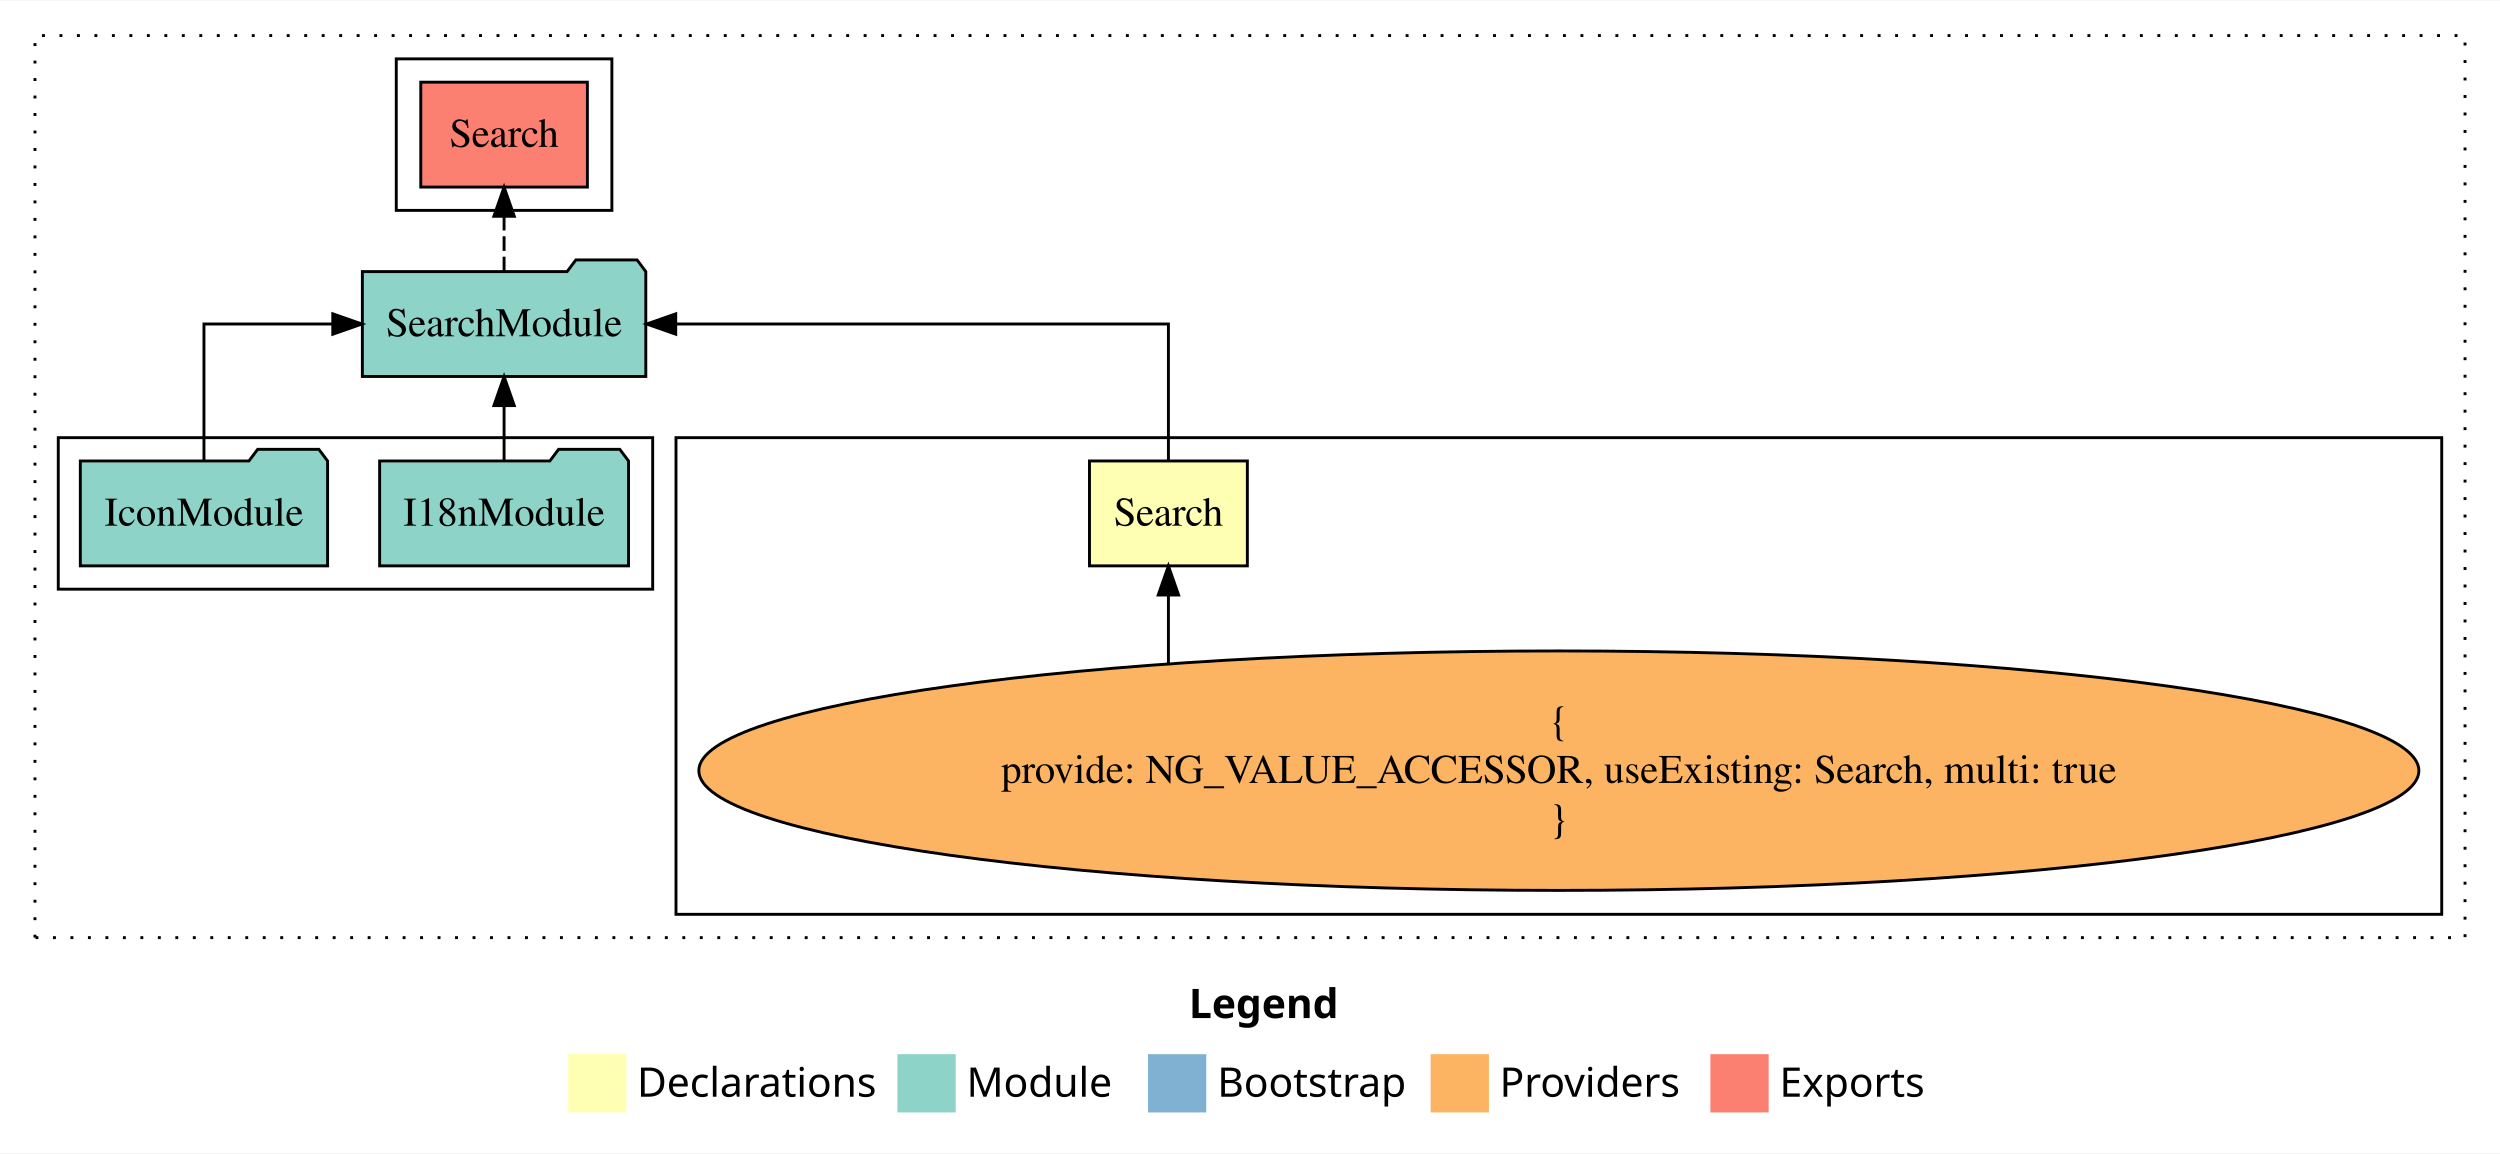
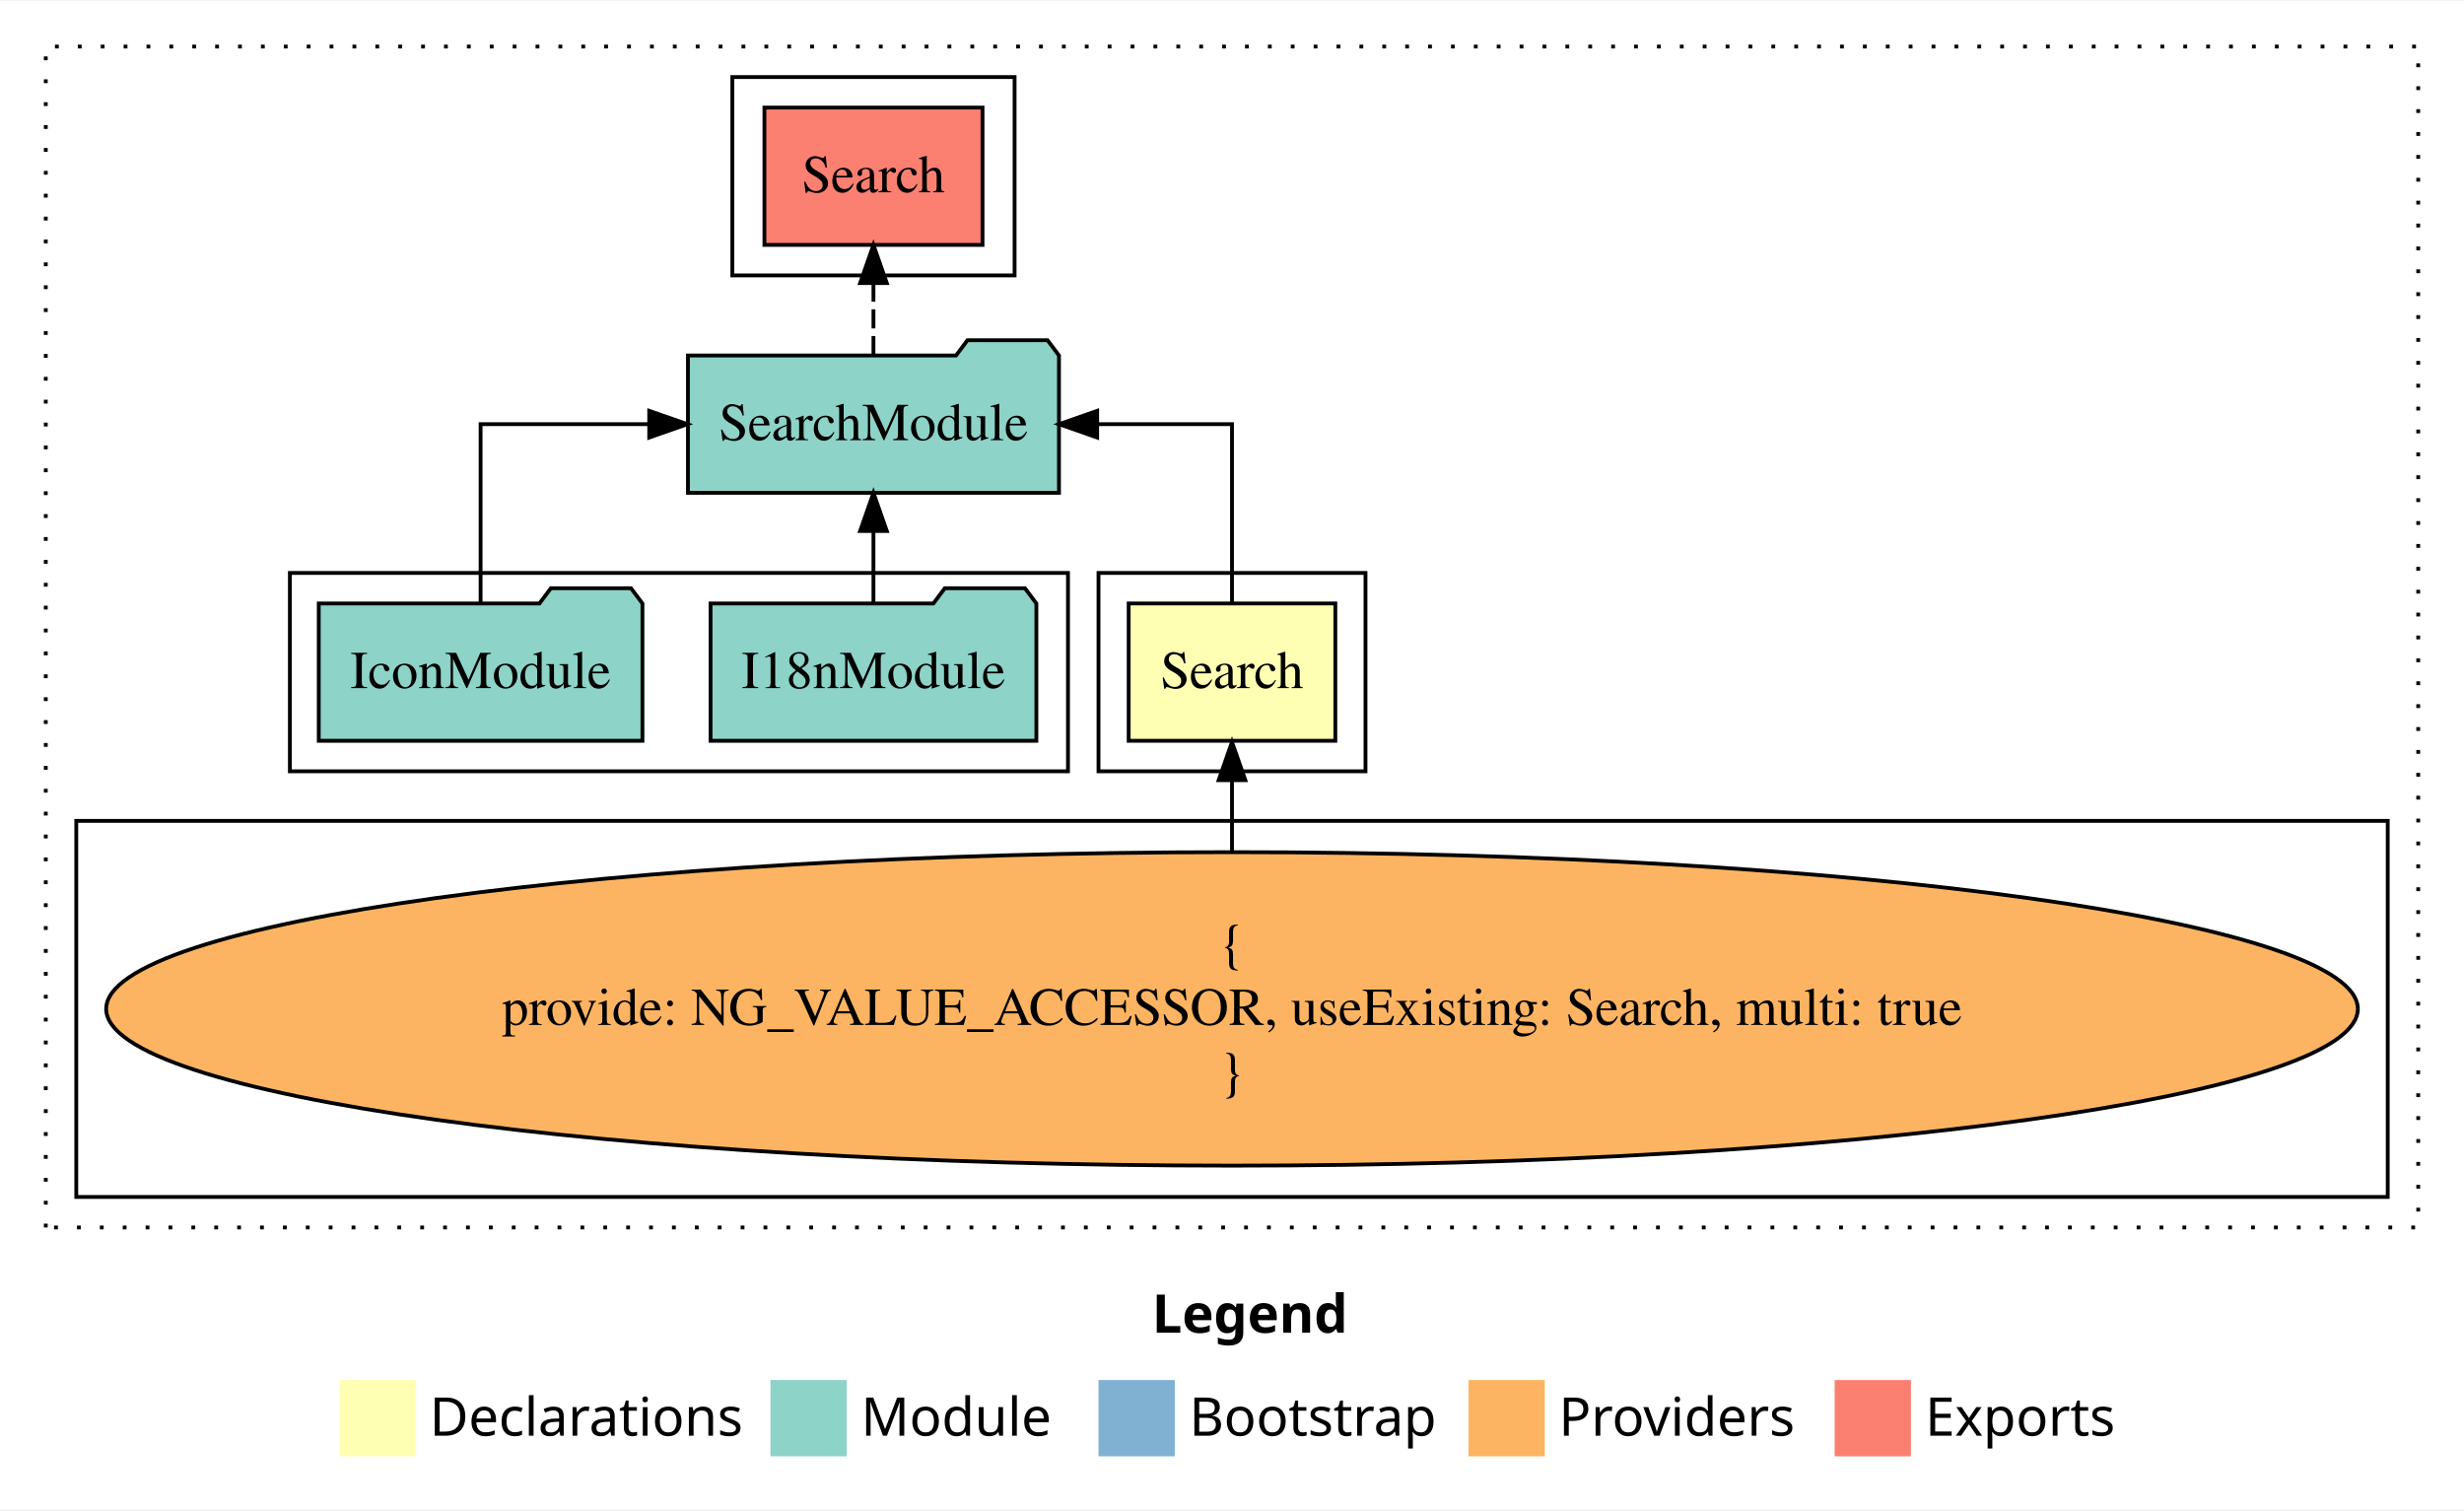
- <svg xmlns="http://www.w3.org/2000/svg" width="858pt" height="396pt" viewBox="0.00 0.00 858.00 395.59">
+ <svg xmlns="http://www.w3.org/2000/svg" width="646pt" height="396pt" viewBox="0.00 0.00 646.00 395.59">
  <g id="graph0" class="graph" transform="scale(1 1) rotate(0) translate(4 391.59)">
-     <polygon fill="white" stroke="transparent" points="-4,4 -4,-391.59 854,-391.59 854,4 -4,4" />
-     <text text-anchor="start" x="404.01" y="-42.4" font-family="Times-12" font-weight="bold" font-size="14.00">Legend</text>
-     <polygon fill="#ffffb3" stroke="transparent" points="191,-10 191,-30 211,-30 211,-10 191,-10" />
-     <text text-anchor="start" x="214.63" y="-15.4" font-family="Times-12" font-size="14.00">  Declarations</text>
-     <polygon fill="#8dd3c7" stroke="transparent" points="304,-10 304,-30 324,-30 324,-10 304,-10" />
-     <text text-anchor="start" x="327.73" y="-15.4" font-family="Times-12" font-size="14.00">  Module</text>
-     <polygon fill="#80b1d3" stroke="transparent" points="390,-10 390,-30 410,-30 410,-10 390,-10" />
-     <text text-anchor="start" x="413.78" y="-15.4" font-family="Times-12" font-size="14.00">  Bootstrap</text>
-     <polygon fill="#fdb462" stroke="transparent" points="487,-10 487,-30 507,-30 507,-10 487,-10" />
-     <text text-anchor="start" x="510.67" y="-15.4" font-family="Times-12" font-size="14.00">  Providers</text>
-     <polygon fill="#fb8072" stroke="transparent" points="583,-10 583,-30 603,-30 603,-10 583,-10" />
-     <text text-anchor="start" x="606.73" y="-15.4" font-family="Times-12" font-size="14.00">  Exports</text>
+     <polygon fill="white" stroke="transparent" points="-4,4 -4,-391.59 642,-391.59 642,4 -4,4" />
+     <text text-anchor="start" x="298.01" y="-42.4" font-family="Times-12" font-weight="bold" font-size="14.00">Legend</text>
+     <polygon fill="#ffffb3" stroke="transparent" points="85,-10 85,-30 105,-30 105,-10 85,-10" />
+     <text text-anchor="start" x="108.63" y="-15.4" font-family="Times-12" font-size="14.00">  Declarations</text>
+     <polygon fill="#8dd3c7" stroke="transparent" points="198,-10 198,-30 218,-30 218,-10 198,-10" />
+     <text text-anchor="start" x="221.73" y="-15.4" font-family="Times-12" font-size="14.00">  Module</text>
+     <polygon fill="#80b1d3" stroke="transparent" points="284,-10 284,-30 304,-30 304,-10 284,-10" />
+     <text text-anchor="start" x="307.78" y="-15.4" font-family="Times-12" font-size="14.00">  Bootstrap</text>
+     <polygon fill="#fdb462" stroke="transparent" points="381,-10 381,-30 401,-30 401,-10 381,-10" />
+     <text text-anchor="start" x="404.67" y="-15.4" font-family="Times-12" font-size="14.00">  Providers</text>
+     <polygon fill="#fb8072" stroke="transparent" points="477,-10 477,-30 497,-30 497,-10 477,-10" />
+     <text text-anchor="start" x="500.73" y="-15.4" font-family="Times-12" font-size="14.00">  Exports</text>
    <g id="clust1" class="cluster">
-       <polygon fill="none" stroke="black" stroke-dasharray="1,5" points="8,-70 8,-379.59 842,-379.59 842,-70 8,-70" />
+       <polygon fill="none" stroke="black" stroke-dasharray="1,5" points="8,-70 8,-379.59 630,-379.59 630,-70 8,-70" />
+     </g>
+     <g id="clust5" class="cluster">
+       <polygon fill="none" stroke="black" points="188,-319.59 188,-371.59 262,-371.59 262,-319.59 188,-319.59" />
+     </g>
+     <g id="clust2" class="cluster">
+       <polygon fill="none" stroke="black" points="284,-189.59 284,-241.59 354,-241.59 354,-189.59 284,-189.59" />
    </g>
    <g id="clust3" class="cluster">
-       <polygon fill="none" stroke="black" points="228,-78 228,-241.59 834,-241.59 834,-78 228,-78" />
-     </g>
-     <g id="clust5" class="cluster">
-       <polygon fill="none" stroke="black" points="132,-319.59 132,-371.59 206,-371.59 206,-319.59 132,-319.59" />
+       <polygon fill="none" stroke="black" points="16,-78 16,-176.59 622,-176.59 622,-78 16,-78" />
    </g>
    <g id="clust4" class="cluster">
-       <polygon fill="none" stroke="black" points="16,-189.59 16,-241.59 220,-241.59 220,-189.59 16,-189.59" />
+       <polygon fill="none" stroke="black" points="72,-189.59 72,-241.59 276,-241.59 276,-189.59 72,-189.59" />
    </g>
    <g id="node1" class="node">
-       <polygon fill="#ffffb3" stroke="black" points="424.09,-233.59 369.91,-233.59 369.91,-197.59 424.09,-197.59 424.09,-233.59" />
-       <text text-anchor="middle" x="397" y="-211.39" font-family="Times,serif" font-size="14.00">Search</text>
+       <polygon fill="#ffffb3" stroke="black" points="346.09,-233.59 291.91,-233.59 291.91,-197.59 346.09,-197.59 346.09,-233.59" />
+       <text text-anchor="middle" x="319" y="-211.39" font-family="Times,serif" font-size="14.00">Search</text>
    </g>
    <g id="node2" class="node">
-       <polygon fill="#8dd3c7" stroke="black" points="217.64,-298.59 214.64,-302.59 193.64,-302.59 190.64,-298.59 120.36,-298.59 120.36,-262.59 217.64,-262.59 217.64,-298.59" />
-       <text text-anchor="middle" x="169" y="-276.39" font-family="Times,serif" font-size="14.00">SearchModule</text>
+       <polygon fill="#8dd3c7" stroke="black" points="273.64,-298.59 270.64,-302.59 249.64,-302.59 246.64,-298.59 176.36,-298.59 176.36,-262.59 273.64,-262.59 273.64,-298.59" />
+       <text text-anchor="middle" x="225" y="-276.39" font-family="Times,serif" font-size="14.00">SearchModule</text>
    </g>
    <g id="edge1" class="edge">
-       <path fill="none" stroke="black" d="M397,-233.7C397,-252.93 397,-280.59 397,-280.59 397,-280.59 227.91,-280.59 227.91,-280.59" />
-       <polygon fill="black" stroke="black" points="227.91,-277.09 217.91,-280.59 227.91,-284.09 227.91,-277.09" />
+       <path fill="none" stroke="black" d="M319,-233.7C319,-252.93 319,-280.59 319,-280.59 319,-280.59 283.65,-280.59 283.65,-280.59" />
+       <polygon fill="black" stroke="black" points="283.65,-277.09 273.65,-280.59 283.65,-284.09 283.65,-277.09" />
    </g>
    <g id="node6" class="node">
-       <polygon fill="#fb8072" stroke="black" points="197.59,-363.59 140.41,-363.59 140.41,-327.59 197.59,-327.59 197.59,-363.59" />
-       <text text-anchor="middle" x="169" y="-341.39" font-family="Times,serif" font-size="14.00">Search </text>
+       <polygon fill="#fb8072" stroke="black" points="253.59,-363.59 196.41,-363.59 196.41,-327.59 253.59,-327.59 253.59,-363.59" />
+       <text text-anchor="middle" x="225" y="-341.39" font-family="Times,serif" font-size="14.00">Search </text>
    </g>
    <g id="edge5" class="edge">
-       <path fill="none" stroke="black" stroke-dasharray="5,2" d="M169,-298.7C169,-298.7 169,-317.58 169,-317.58" />
-       <polygon fill="black" stroke="black" points="165.5,-317.58 169,-327.58 172.5,-317.58 165.5,-317.58" />
+       <path fill="none" stroke="black" stroke-dasharray="5,2" d="M225,-298.7C225,-298.7 225,-317.58 225,-317.58" />
+       <polygon fill="black" stroke="black" points="221.5,-317.58 225,-327.58 228.5,-317.58 221.5,-317.58" />
    </g>
    <g id="node3" class="node">
-       <ellipse fill="#fdb462" stroke="black" cx="531" cy="-127.3" rx="295.16" ry="41.09" />
-       <text text-anchor="middle" x="531" y="-139.9" font-family="Times,serif" font-size="14.00">{</text>
-       <text text-anchor="middle" x="531" y="-123.1" font-family="Times,serif" font-size="14.00">    provide: NG_VALUE_ACCESSOR, useExisting: Search, multi: true</text>
-       <text text-anchor="middle" x="531" y="-106.3" font-family="Times,serif" font-size="14.00">}</text>
+       <ellipse fill="#fdb462" stroke="black" cx="319" cy="-127.3" rx="295.16" ry="41.09" />
+       <text text-anchor="middle" x="319" y="-139.9" font-family="Times,serif" font-size="14.00">{</text>
+       <text text-anchor="middle" x="319" y="-123.1" font-family="Times,serif" font-size="14.00">    provide: NG_VALUE_ACCESSOR, useExisting: Search, multi: true</text>
+       <text text-anchor="middle" x="319" y="-106.3" font-family="Times,serif" font-size="14.00">}</text>
    </g>
    <g id="edge2" class="edge">
-       <path fill="none" stroke="black" d="M397,-164.23C397,-164.23 397,-187.58 397,-187.58" />
-       <polygon fill="black" stroke="black" points="393.5,-187.58 397,-197.58 400.5,-187.58 393.5,-187.58" />
+       <path fill="none" stroke="black" d="M319,-168.6C319,-168.6 319,-187.26 319,-187.26" />
+       <polygon fill="black" stroke="black" points="315.5,-187.26 319,-197.26 322.5,-187.26 315.5,-187.26" />
    </g>
    <g id="node4" class="node">
-       <polygon fill="#8dd3c7" stroke="black" points="211.71,-233.59 208.71,-237.59 187.71,-237.59 184.71,-233.59 126.29,-233.59 126.29,-197.59 211.71,-197.59 211.71,-233.59" />
-       <text text-anchor="middle" x="169" y="-211.39" font-family="Times,serif" font-size="14.00">I18nModule</text>
+       <polygon fill="#8dd3c7" stroke="black" points="267.71,-233.59 264.71,-237.59 243.71,-237.59 240.71,-233.59 182.29,-233.59 182.29,-197.59 267.71,-197.59 267.71,-233.59" />
+       <text text-anchor="middle" x="225" y="-211.39" font-family="Times,serif" font-size="14.00">I18nModule</text>
    </g>
    <g id="edge3" class="edge">
-       <path fill="none" stroke="black" d="M169,-233.7C169,-233.7 169,-252.58 169,-252.58" />
-       <polygon fill="black" stroke="black" points="165.5,-252.58 169,-262.58 172.5,-252.58 165.5,-252.58" />
+       <path fill="none" stroke="black" d="M225,-233.7C225,-233.7 225,-252.58 225,-252.58" />
+       <polygon fill="black" stroke="black" points="221.5,-252.58 225,-262.58 228.5,-252.58 221.5,-252.58" />
    </g>
    <g id="node5" class="node">
-       <polygon fill="#8dd3c7" stroke="black" points="108.43,-233.59 105.43,-237.59 84.43,-237.59 81.43,-233.59 23.57,-233.59 23.57,-197.59 108.43,-197.59 108.43,-233.59" />
-       <text text-anchor="middle" x="66" y="-211.39" font-family="Times,serif" font-size="14.00">IconModule</text>
+       <polygon fill="#8dd3c7" stroke="black" points="164.43,-233.59 161.43,-237.59 140.43,-237.59 137.43,-233.59 79.57,-233.59 79.57,-197.59 164.43,-197.59 164.43,-233.59" />
+       <text text-anchor="middle" x="122" y="-211.39" font-family="Times,serif" font-size="14.00">IconModule</text>
    </g>
    <g id="edge4" class="edge">
-       <path fill="none" stroke="black" d="M66,-233.7C66,-252.93 66,-280.59 66,-280.59 66,-280.59 110.21,-280.59 110.21,-280.59" />
-       <polygon fill="black" stroke="black" points="110.21,-284.09 120.21,-280.59 110.21,-277.09 110.21,-284.09" />
+       <path fill="none" stroke="black" d="M122,-233.7C122,-252.93 122,-280.59 122,-280.59 122,-280.59 166.21,-280.59 166.21,-280.59" />
+       <polygon fill="black" stroke="black" points="166.21,-284.09 176.21,-280.59 166.21,-277.09 166.21,-284.09" />
    </g>
  </g>
</svg>
